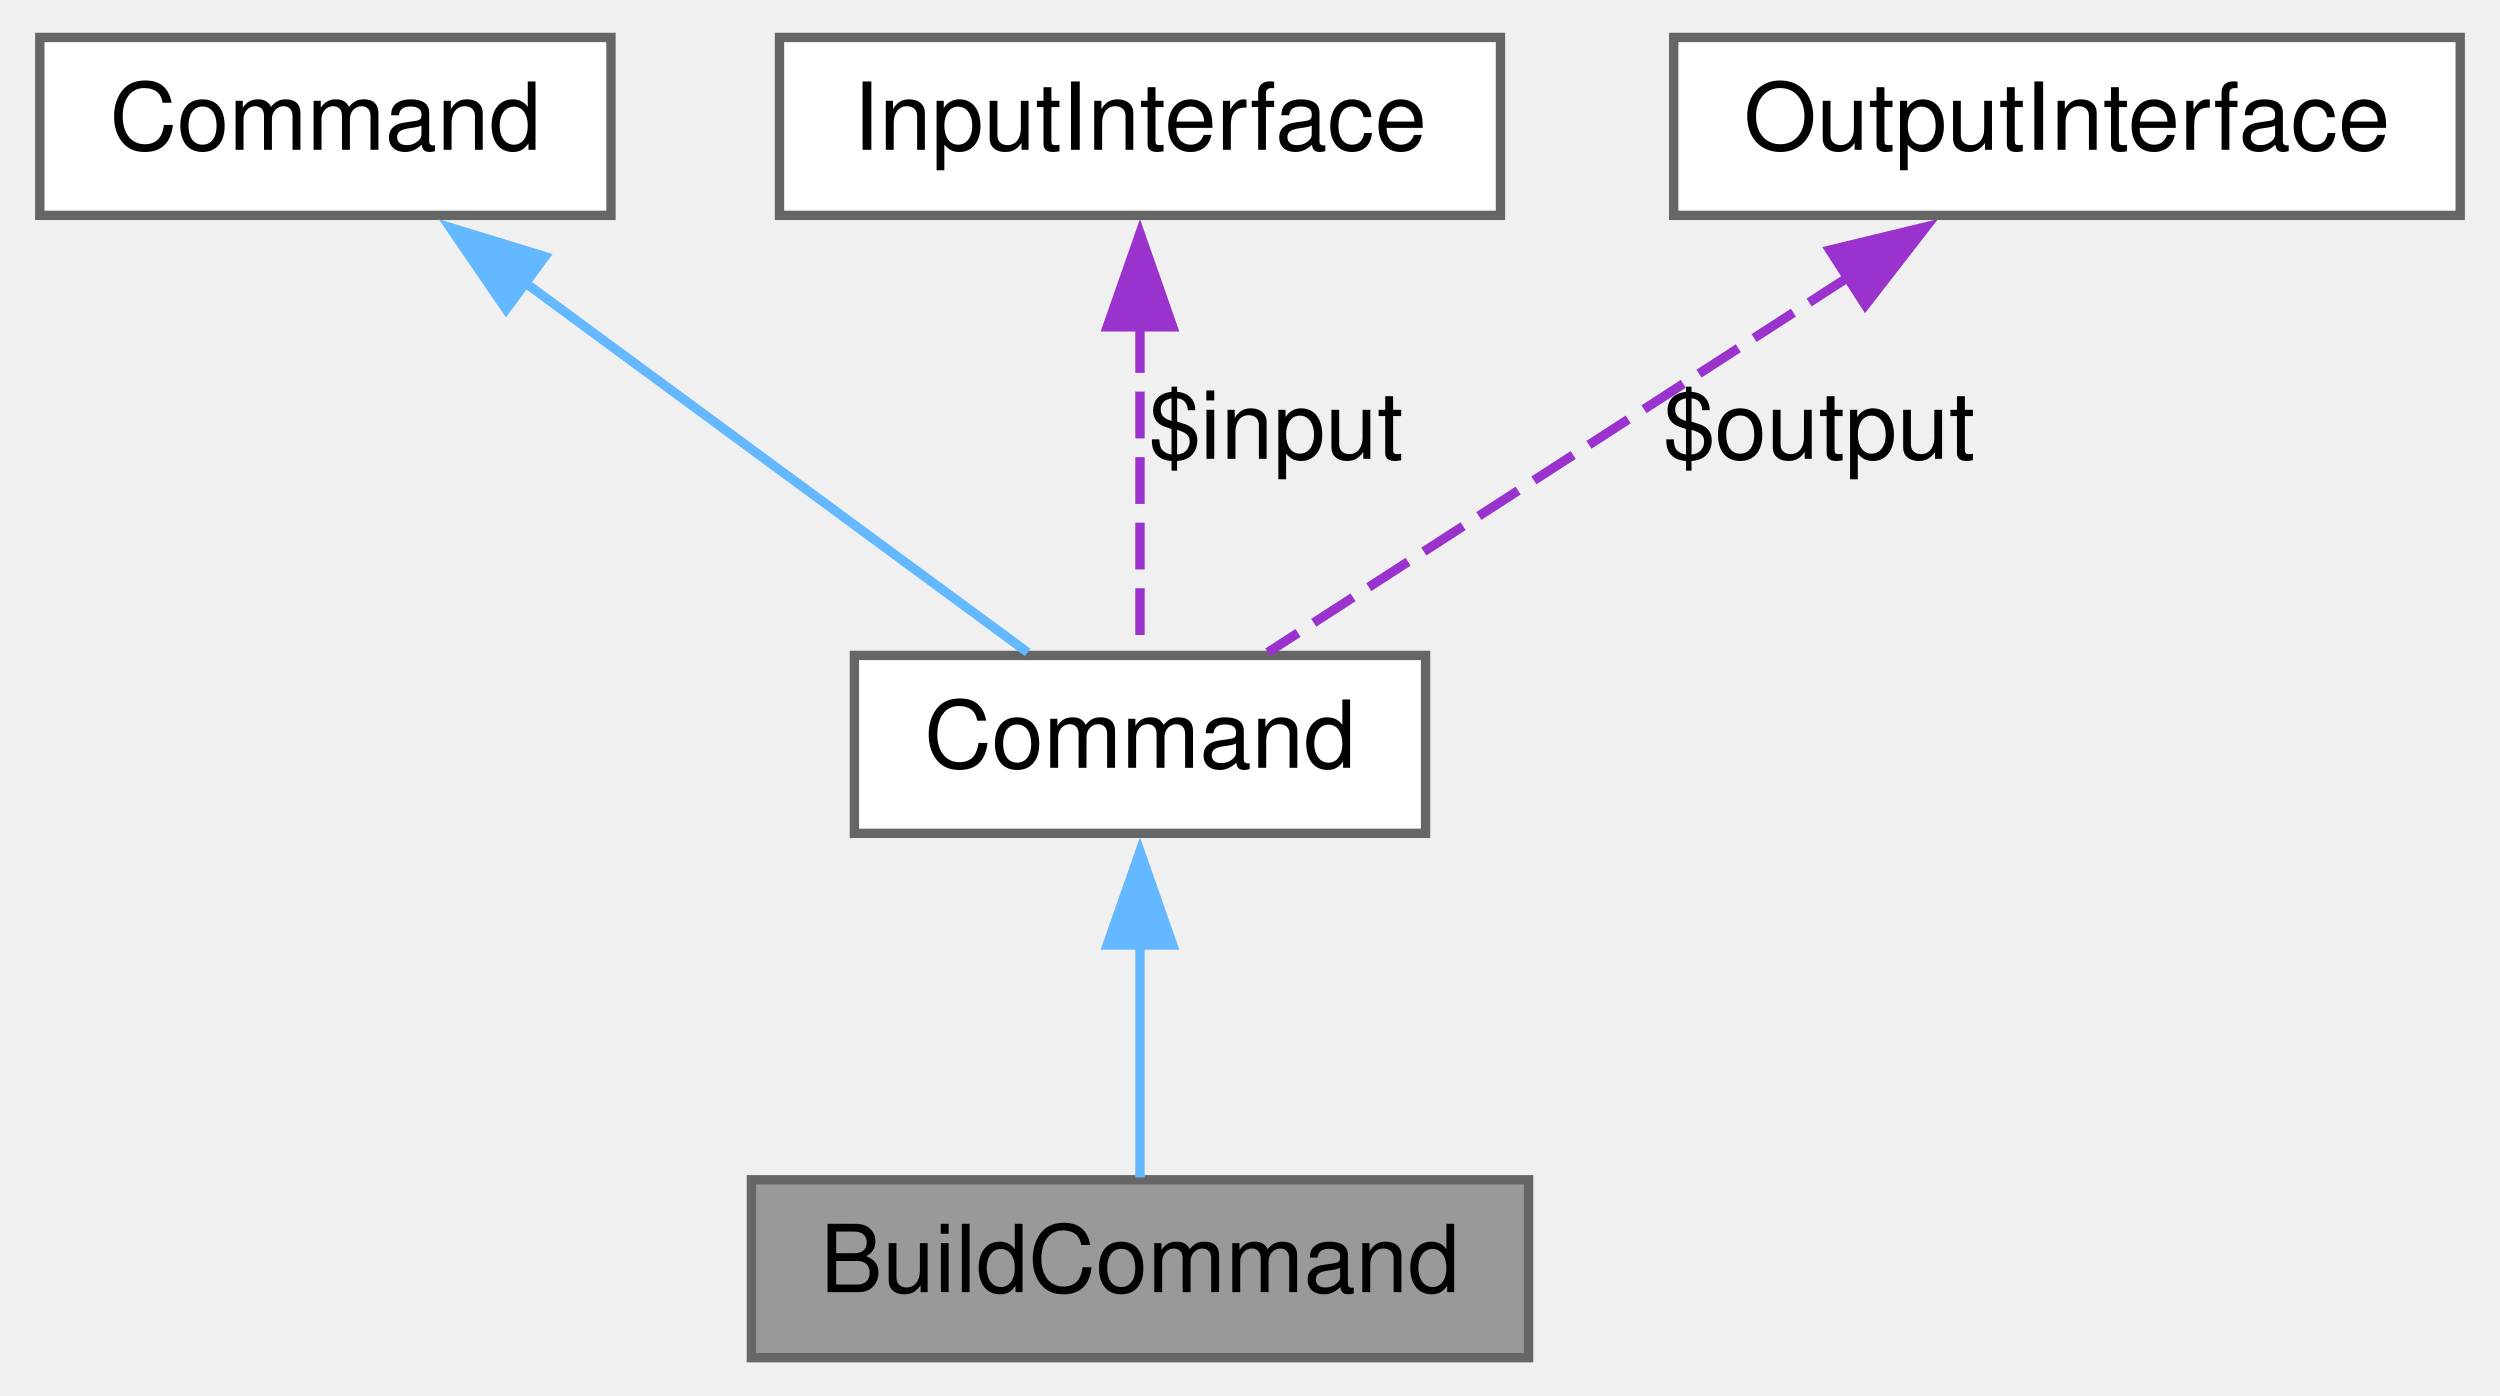
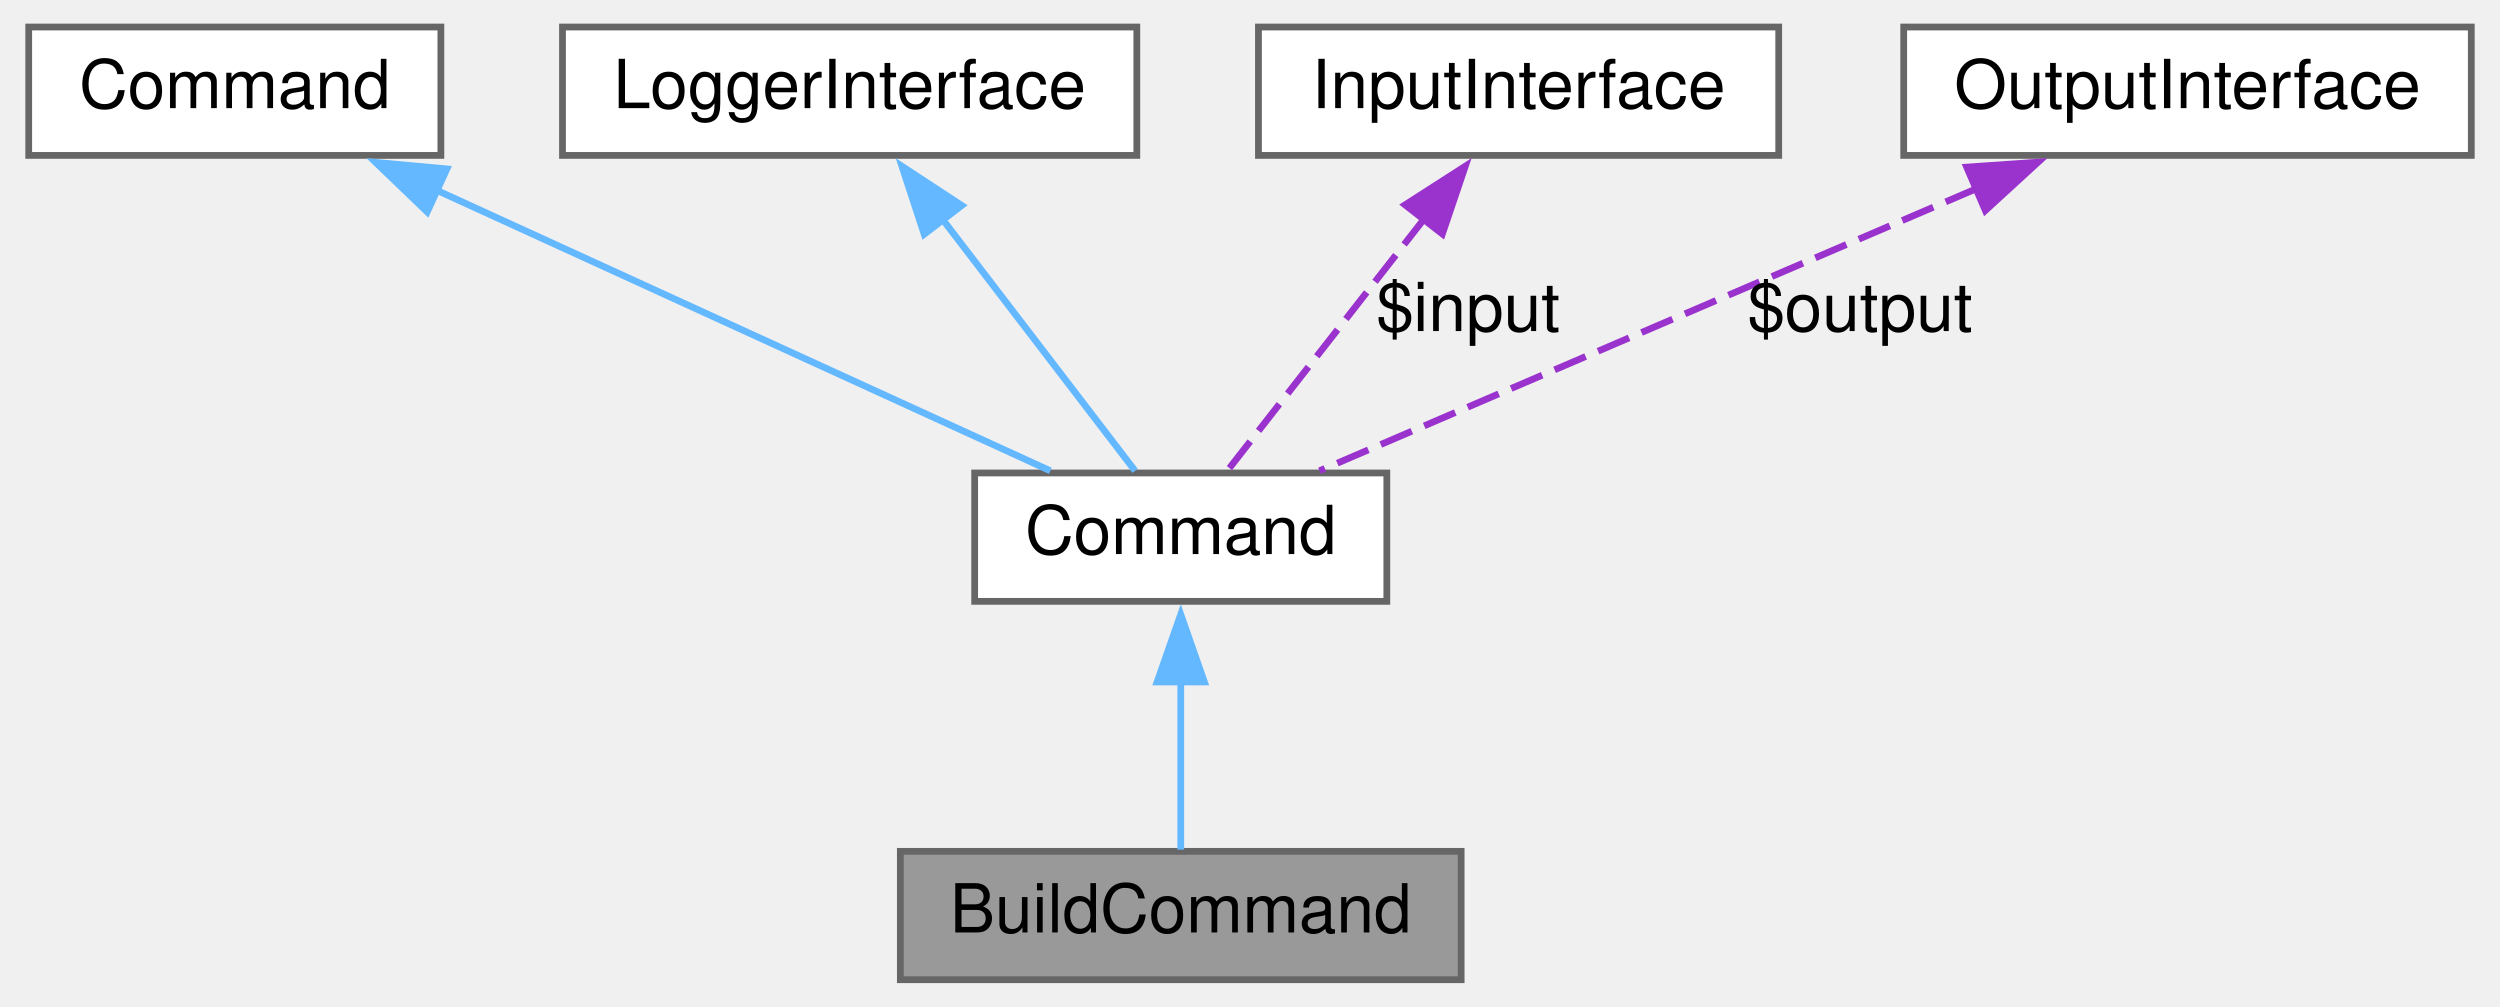
- <svg xmlns="http://www.w3.org/2000/svg" xmlns:xlink="http://www.w3.org/1999/xlink" width="267pt" height="149pt" viewBox="0.00 0.00 266.50 149.00">
+ <svg xmlns="http://www.w3.org/2000/svg" xmlns:xlink="http://www.w3.org/1999/xlink" width="370pt" height="149pt" viewBox="0.00 0.00 369.50 149.00">
  <g id="graph0" class="graph" transform="scale(1 1) rotate(0) translate(4 145)">
    <g id="node1" class="node">
      <g id="a_node1">
        <a xlink:title=" ">
-           <polygon fill="#999999" stroke="#666666" points="159,-19 76,-19 76,0 159,0 159,-19" />
-           <text text-anchor="middle" x="117.5" y="-7" font-family="Helvetica,sans-Serif" font-size="10.00">BuildCommand</text>
+           <polygon fill="#999999" stroke="#666666" points="212,-19 129,-19 129,0 212,0 212,-19" />
+           <text text-anchor="middle" x="170.5" y="-7" font-family="Helvetica,sans-Serif" font-size="10.00">BuildCommand</text>
        </a>
      </g>
    </g>
    <g id="node2" class="node">
      <g id="a_node2">
        <a xlink:href="class_z_m_1_1_command_1_1_command.html" target="_top" xlink:title=" ">
-           <polygon fill="white" stroke="#666666" points="148,-75 87,-75 87,-56 148,-56 148,-75" />
-           <text text-anchor="middle" x="117.5" y="-63" font-family="Helvetica,sans-Serif" font-size="10.00">Command</text>
+           <polygon fill="white" stroke="#666666" points="201,-75 140,-75 140,-56 201,-56 201,-75" />
+           <text text-anchor="middle" x="170.5" y="-63" font-family="Helvetica,sans-Serif" font-size="10.00">Command</text>
        </a>
      </g>
    </g>
    <g id="edge1" class="edge">
-       <path fill="none" stroke="#63b8ff" d="M117.5,-44.11C117.5,-35.52 117.5,-25.97 117.5,-19.25" />
-       <polygon fill="#63b8ff" stroke="#63b8ff" points="114,-44.07 117.5,-54.07 121,-44.07 114,-44.07" />
+       <path fill="none" stroke="#63b8ff" d="M170.5,-44.11C170.5,-35.52 170.5,-25.97 170.5,-19.25" />
+       <polygon fill="#63b8ff" stroke="#63b8ff" points="167,-44.07 170.5,-54.07 174,-44.07 167,-44.07" />
    </g>
    <g id="node3" class="node">
      <g id="a_node3">
        <a xlink:title=" ">
          <polygon fill="white" stroke="#666666" points="61,-141 0,-141 0,-122 61,-122 61,-141" />
          <text text-anchor="middle" x="30.5" y="-129" font-family="Helvetica,sans-Serif" font-size="10.00">Command</text>
        </a>
      </g>
    </g>
    <g id="edge2" class="edge">
-       <path fill="none" stroke="#63b8ff" d="M51.72,-114.89C68.62,-102.46 91.66,-85.51 105.51,-75.32" />
-       <polygon fill="#63b8ff" stroke="#63b8ff" points="49.8,-111.96 43.82,-120.7 53.95,-117.6 49.8,-111.96" />
+       <path fill="none" stroke="#63b8ff" d="M60.17,-116.94C87.63,-104.38 127.66,-86.08 151.2,-75.32" />
+       <polygon fill="#63b8ff" stroke="#63b8ff" points="58.98,-113.63 51.34,-120.97 61.89,-120 58.98,-113.63" />
    </g>
    <g id="node4" class="node">
      <g id="a_node4">
        <a xlink:title=" ">
-           <polygon fill="white" stroke="#666666" points="156,-141 79,-141 79,-122 156,-122 156,-141" />
-           <text text-anchor="middle" x="117.5" y="-129" font-family="Helvetica,sans-Serif" font-size="10.00">InputInterface</text>
+           <polygon fill="white" stroke="#666666" points="164,-141 79,-141 79,-122 164,-122 164,-141" />
+           <text text-anchor="middle" x="121.5" y="-129" font-family="Helvetica,sans-Serif" font-size="10.00">LoggerInterface</text>
        </a>
      </g>
    </g>
    <g id="edge3" class="edge">
-       <path fill="none" stroke="#9a32cd" stroke-dasharray="5,2" d="M117.5,-110.18C117.5,-98.44 117.5,-84.27 117.5,-75.32" />
-       <polygon fill="#9a32cd" stroke="#9a32cd" points="114,-110.09 117.5,-120.09 121,-110.09 114,-110.09" />
-       <text text-anchor="middle" x="132" y="-96" font-family="Helvetica,sans-Serif" font-size="10.00"> $input</text>
+       <path fill="none" stroke="#63b8ff" d="M135.08,-112.76C144.41,-100.58 156.38,-84.94 163.74,-75.32" />
+       <polygon fill="#63b8ff" stroke="#63b8ff" points="132.53,-110.33 129.23,-120.4 138.09,-114.59 132.53,-110.33" />
    </g>
    <g id="node5" class="node">
      <g id="a_node5">
        <a xlink:title=" ">
-           <polygon fill="white" stroke="#666666" points="258.5,-141 174.5,-141 174.5,-122 258.5,-122 258.5,-141" />
-           <text text-anchor="middle" x="216.5" y="-129" font-family="Helvetica,sans-Serif" font-size="10.00">OutputInterface</text>
+           <polygon fill="white" stroke="#666666" points="259,-141 182,-141 182,-122 259,-122 259,-141" />
+           <text text-anchor="middle" x="220.5" y="-129" font-family="Helvetica,sans-Serif" font-size="10.00">InputInterface</text>
        </a>
      </g>
    </g>
    <g id="edge4" class="edge">
-       <path fill="none" stroke="#9a32cd" stroke-dasharray="5,2" d="M193.16,-115.41C173.86,-102.94 147.13,-85.65 131.15,-75.32" />
-       <polygon fill="#9a32cd" stroke="#9a32cd" points="191.17,-118.29 201.46,-120.78 194.97,-112.41 191.17,-118.29" />
-       <text text-anchor="middle" x="190" y="-96" font-family="Helvetica,sans-Serif" font-size="10.00"> $output</text>
+       <path fill="none" stroke="#9a32cd" stroke-dasharray="5,2" d="M206.64,-112.76C197.13,-100.58 184.91,-84.94 177.39,-75.32" />
+       <polygon fill="#9a32cd" stroke="#9a32cd" points="203.7,-114.68 212.62,-120.41 209.22,-110.37 203.7,-114.68" />
+       <text text-anchor="middle" x="213" y="-96" font-family="Helvetica,sans-Serif" font-size="10.00"> $input</text>
+     </g>
+     <g id="node6" class="node">
+       <g id="a_node6">
+         <a xlink:title=" ">
+           <polygon fill="white" stroke="#666666" points="361.5,-141 277.5,-141 277.5,-122 361.5,-122 361.5,-141" />
+           <text text-anchor="middle" x="319.5" y="-129" font-family="Helvetica,sans-Serif" font-size="10.00">OutputInterface</text>
+         </a>
+       </g>
+     </g>
+     <g id="edge5" class="edge">
+       <path fill="none" stroke="#9a32cd" stroke-dasharray="5,2" d="M288.31,-117.1C259.07,-104.54 216.2,-86.13 191.04,-75.32" />
+       <polygon fill="#9a32cd" stroke="#9a32cd" points="286.82,-120.27 297.39,-121 289.58,-113.84 286.82,-120.27" />
+       <text text-anchor="middle" x="271" y="-96" font-family="Helvetica,sans-Serif" font-size="10.00"> $output</text>
    </g>
  </g>
</svg>
